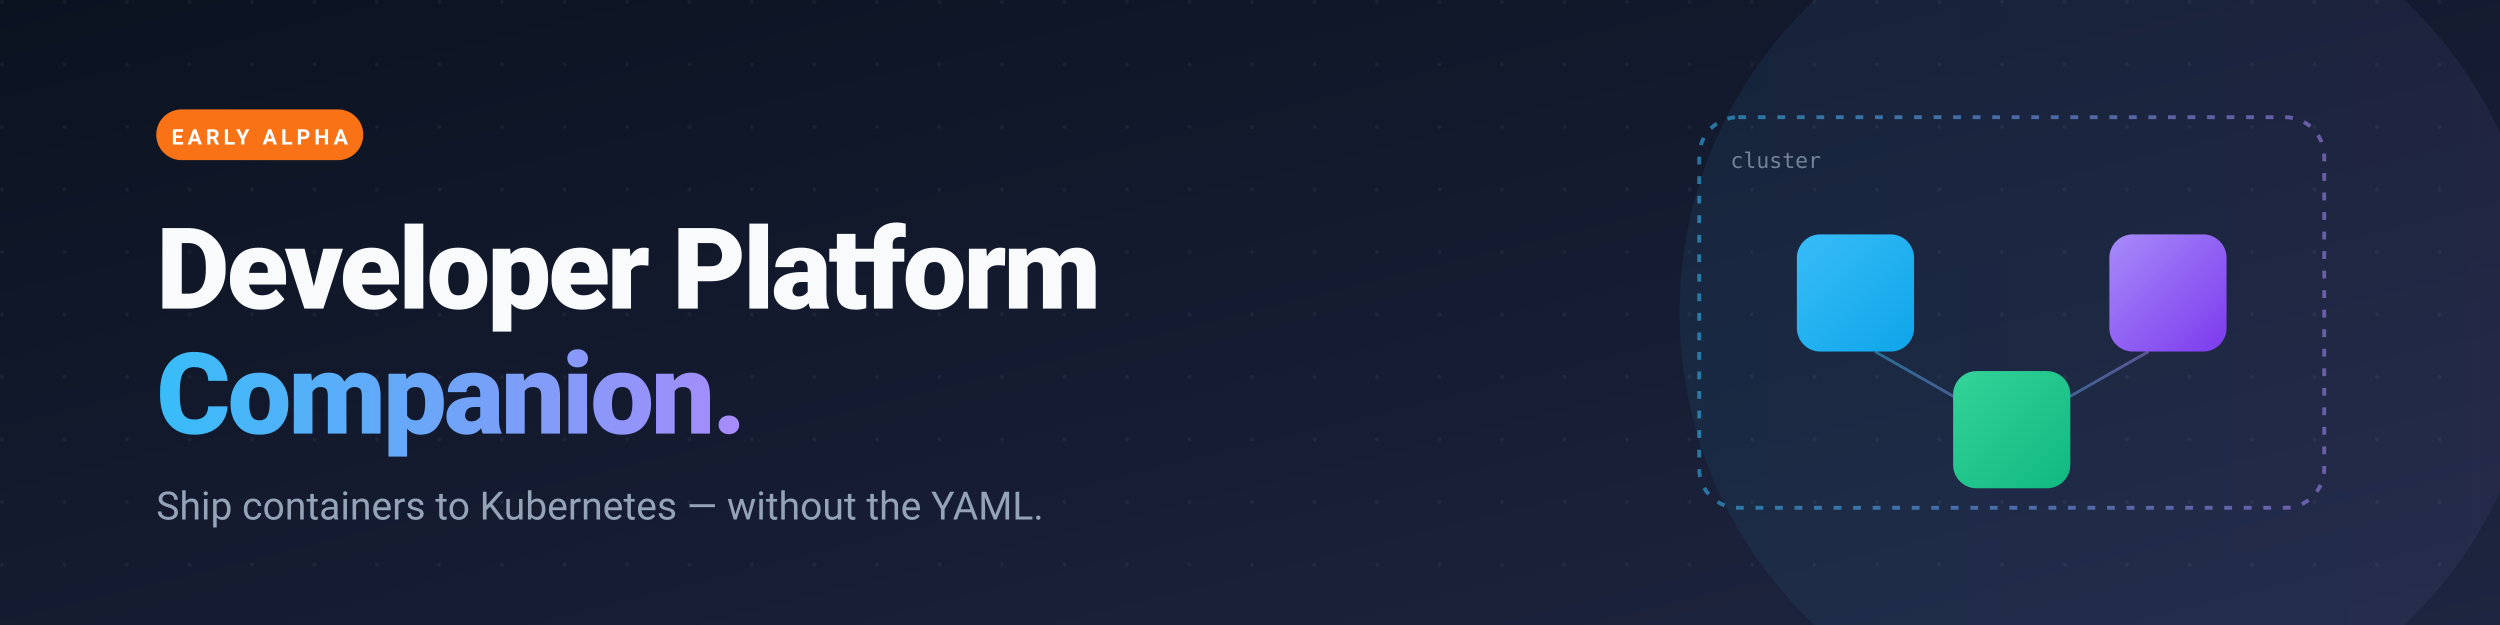
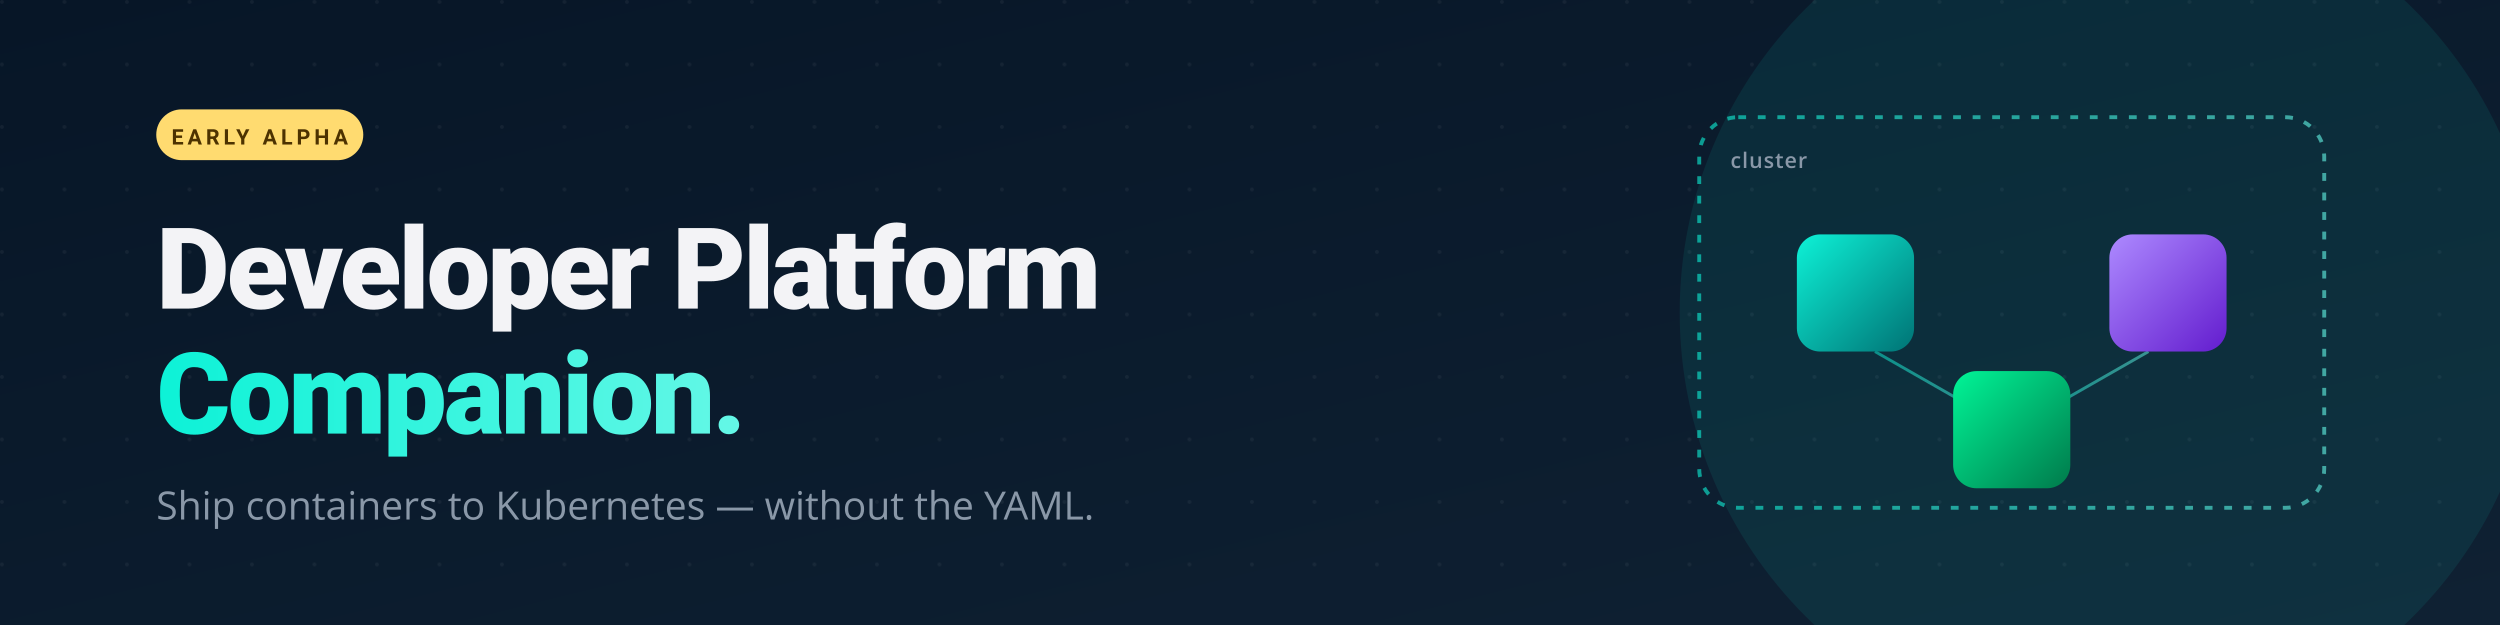
<svg xmlns="http://www.w3.org/2000/svg" viewBox="0 0 1280 320" role="img" aria-label="Developer Platform Companion — Ship containers to Kubernetes without the YAML">
  <defs>
    <linearGradient id="bg" x1="0" y1="0" x2="1" y2="1">
-       <stop offset="0%" stop-color="#0B1220" />
-       <stop offset="100%" stop-color="#1E2540" />
+       <stop offset="0%" stop-color="#071627" />
+       <stop offset="100%" stop-color="#0f2133" />
    </linearGradient>
-     <linearGradient id="accent" x1="0" y1="0" x2="1" y2="0">
-       <stop offset="0%" stop-color="#38BDF8" />
-       <stop offset="100%" stop-color="#A78BFA" />
+     <linearGradient id="brand" x1="0" y1="0" x2="1" y2="0">
+       <stop offset="0%" stop-color="#0df2d7" />
+       <stop offset="100%" stop-color="#64f7e6" />
    </linearGradient>
-     <linearGradient id="appA" x1="0" y1="0" x2="1" y2="1">
-       <stop offset="0%" stop-color="#38BDF8" />
-       <stop offset="100%" stop-color="#0EA5E9" />
+     <linearGradient id="appBrand" x1="0" y1="0" x2="1" y2="1">
+       <stop offset="0%" stop-color="#0df2d7" />
+       <stop offset="100%" stop-color="#007375" />
    </linearGradient>
-     <linearGradient id="appB" x1="0" y1="0" x2="1" y2="1">
-       <stop offset="0%" stop-color="#A78BFA" />
-       <stop offset="100%" stop-color="#7C3AED" />
+     <linearGradient id="appChill" x1="0" y1="0" x2="1" y2="1">
+       <stop offset="0%" stop-color="#ad8aff" />
+       <stop offset="100%" stop-color="#631cce" />
    </linearGradient>
-     <linearGradient id="appC" x1="0" y1="0" x2="1" y2="1">
-       <stop offset="0%" stop-color="#34D399" />
-       <stop offset="100%" stop-color="#10B981" />
+     <linearGradient id="appSuccess" x1="0" y1="0" x2="1" y2="1">
+       <stop offset="0%" stop-color="#00f597" />
+       <stop offset="100%" stop-color="#007a4b" />
    </linearGradient>
    <pattern id="dots" x="0" y="0" width="32" height="32" patternUnits="userSpaceOnUse">
      <circle cx="1" cy="1" r="1" fill="#FFFFFF" opacity="0.05" />
    </pattern>
  </defs>
  <rect width="1280" height="320" fill="url(#bg)" />
  <rect width="1280" height="320" fill="url(#dots)" />
-   <circle cx="1080" cy="160" r="220" fill="url(#accent)" opacity="0.07" />
+   <circle cx="1080" cy="160" r="220" fill="#0df2d7" opacity="0.08" />
  <g transform="translate(870, 60)">
-     <rect x="0" y="0" width="320" height="200" rx="20" fill="none" stroke="url(#accent)" stroke-width="2" stroke-dasharray="4 6" opacity="0.55" />
-     <text x="16" y="26" font-family="ui-monospace, 'SF Mono', Menlo, Consolas, monospace" font-size="11" fill="#94A3B8" opacity="0.75">cluster</text>
-     <line x1="110" y1="90" x2="210" y2="90" stroke="url(#accent)" stroke-width="1.5" opacity="0.45" />
-     <line x1="90" y1="120" x2="160" y2="160" stroke="url(#accent)" stroke-width="1.5" opacity="0.45" />
-     <line x1="230" y1="120" x2="160" y2="160" stroke="url(#accent)" stroke-width="1.5" opacity="0.45" />
-     <rect x="50" y="60" width="60" height="60" rx="12" fill="url(#appA)" />
-     <rect x="210" y="60" width="60" height="60" rx="12" fill="url(#appB)" />
-     <rect x="130" y="130" width="60" height="60" rx="12" fill="url(#appC)" />
+     <rect x="0" y="0" width="320" height="200" rx="20" fill="none" stroke="url(#brand)" stroke-width="2" stroke-dasharray="4 6" opacity="0.6" />
+     <text x="16" y="26" font-family="'Open Sans', 'Segoe UI', Roboto, Helvetica, Arial, sans-serif" font-size="11" font-weight="600" fill="#8a98a8" letter-spacing="0.5">cluster</text>
+     <line x1="110" y1="90" x2="210" y2="90" stroke="url(#brand)" stroke-width="1.5" opacity="0.5" />
+     <line x1="90" y1="120" x2="160" y2="160" stroke="url(#brand)" stroke-width="1.5" opacity="0.5" />
+     <line x1="230" y1="120" x2="160" y2="160" stroke="url(#brand)" stroke-width="1.5" opacity="0.5" />
+     <rect x="50" y="60" width="60" height="60" rx="12" fill="url(#appBrand)" />
+     <rect x="210" y="60" width="60" height="60" rx="12" fill="url(#appChill)" />
+     <rect x="130" y="130" width="60" height="60" rx="12" fill="url(#appSuccess)" />
  </g>
  <g transform="translate(80, 56)">
-     <rect width="106" height="26" rx="13" fill="#F97316" />
-     <text x="53" y="18" font-family="system-ui, -apple-system, 'Segoe UI', Roboto, Helvetica, Arial, sans-serif" font-size="11" font-weight="700" letter-spacing="2" fill="#FFFFFF" text-anchor="middle">EARLY ALPHA</text>
+     <rect width="106" height="26" rx="13" fill="#ffdb70" />
+     <text x="53" y="18" font-family="'Satoshi', 'Satoshi Variable', system-ui, -apple-system, 'Segoe UI', Roboto, Helvetica, Arial, sans-serif" font-size="11" font-weight="700" letter-spacing="2" fill="#4d3200" text-anchor="middle">EARLY ALPHA</text>
  </g>
-   <text x="80" y="158" font-family="system-ui, -apple-system, 'Segoe UI', Roboto, Helvetica, Arial, sans-serif" font-size="58" font-weight="800" fill="#F8FAFC" letter-spacing="-1.5">Developer Platform</text>
-   <text x="80" y="222" font-family="system-ui, -apple-system, 'Segoe UI', Roboto, Helvetica, Arial, sans-serif" font-size="58" font-weight="800" fill="url(#accent)" letter-spacing="-1.5">Companion.</text>
-   <text x="80" y="266" font-family="system-ui, -apple-system, 'Segoe UI', Roboto, Helvetica, Arial, sans-serif" font-size="20" font-weight="400" fill="#94A3B8">Ship containers to Kubernetes — without the YAML.</text>
+   <text x="80" y="158" font-family="'Satoshi', 'Satoshi Variable', system-ui, -apple-system, 'Segoe UI', Roboto, Helvetica, Arial, sans-serif" font-size="58" font-weight="800" fill="#f3f3f6" letter-spacing="-1.5">Developer Platform</text>
+   <text x="80" y="222" font-family="'Satoshi', 'Satoshi Variable', system-ui, -apple-system, 'Segoe UI', Roboto, Helvetica, Arial, sans-serif" font-size="58" font-weight="800" fill="url(#brand)" letter-spacing="-1.5">Companion.</text>
+   <text x="80" y="266" font-family="'Open Sans', system-ui, -apple-system, 'Segoe UI', Roboto, Helvetica, Arial, sans-serif" font-size="20" font-weight="400" fill="#8a98a8">Ship containers to Kubernetes — without the YAML.</text>
</svg>
